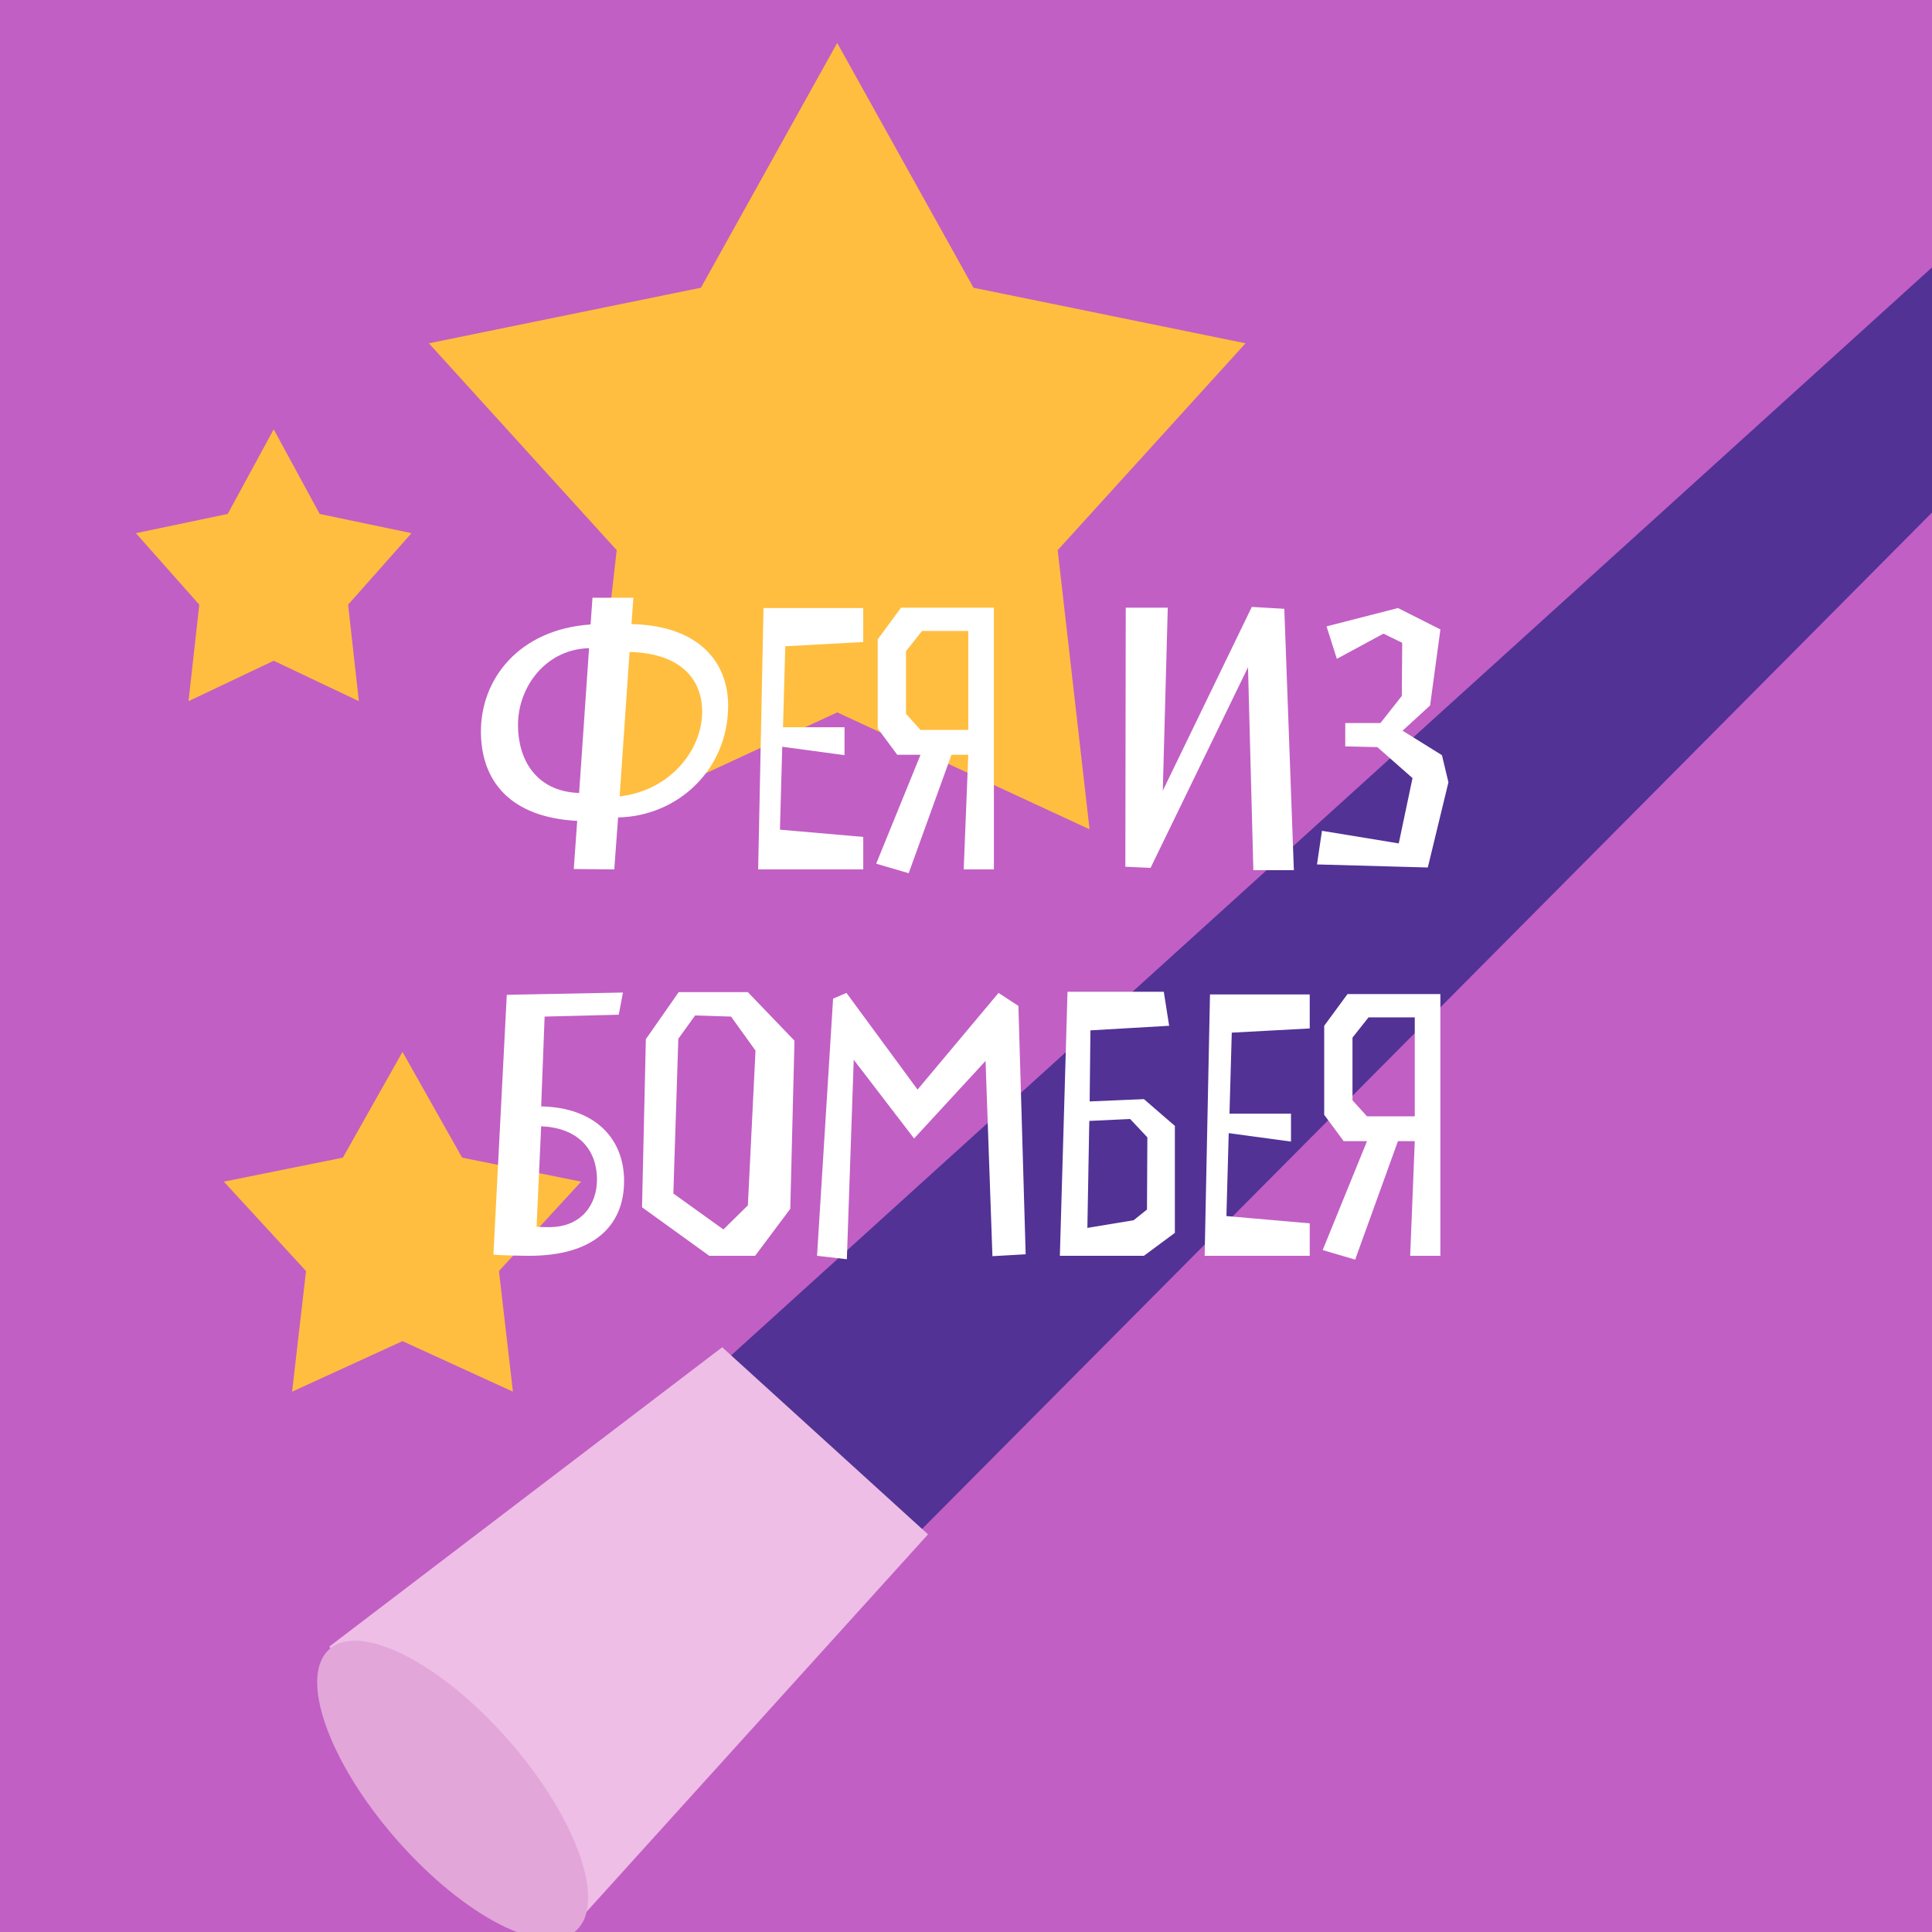
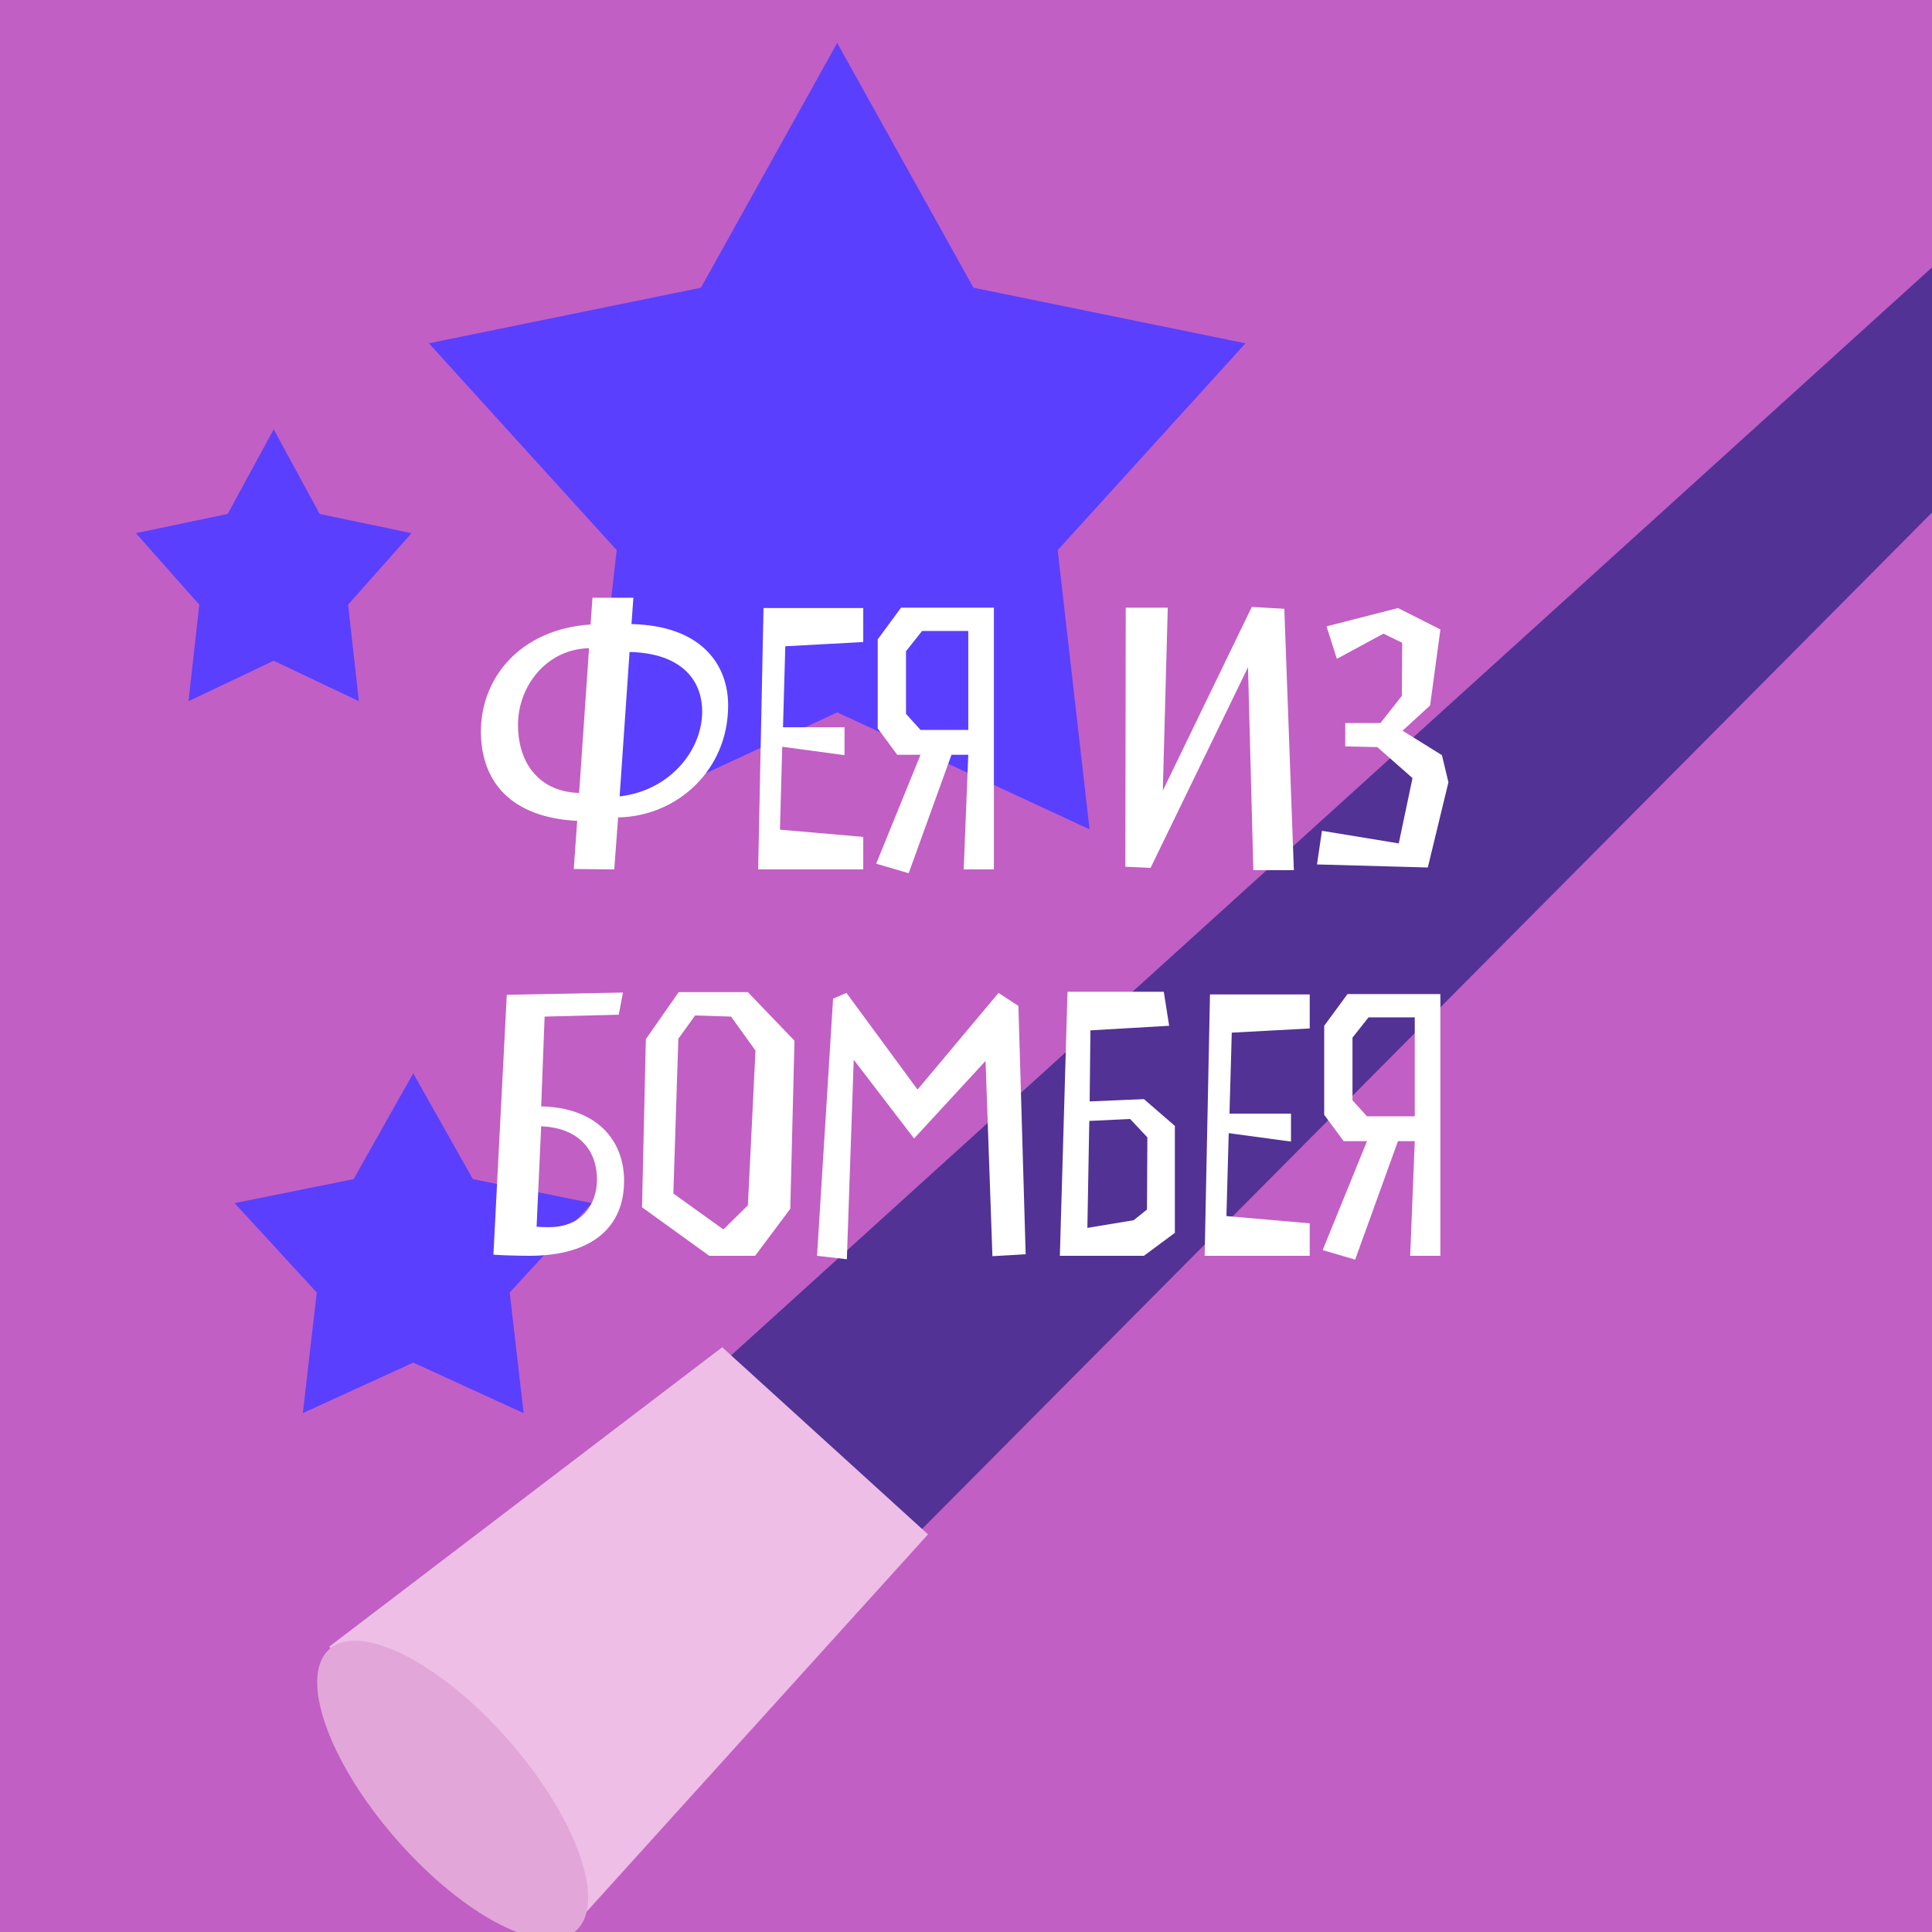
<svg xmlns="http://www.w3.org/2000/svg" width="180" height="180" viewBox="0 0 180 180" fill="none">
-   <g clip-path="url(#clip0_480_2346)">
+   <g clip-path="url(#clip0_551_1962)">
    <rect width="180" height="180" fill="#C15FC4" />
    <path d="M32 159L232.886 -23L239 -11.625L48.595 180L32 159Z" fill="#523295" />
    <path d="M67.285 125.52L30.676 153.413L53.339 179.562L86.462 142.953L67.285 125.52Z" fill="#EEBEE6" />
    <ellipse cx="42.171" cy="166.768" rx="6.973" ry="17.433" transform="rotate(-41.164 42.1706 166.768)" fill="#E2A6D9" />
-     <path d="M37.5 98L43.055 107.855L54.144 110.092L46.487 118.42L47.786 129.658L37.5 124.95L27.214 129.658L28.512 118.42L20.857 110.092L31.945 107.855L37.5 98Z" fill="#FFBE3F" />
-     <path d="M78 4L90.696 26.807L116.042 31.985L98.543 51.258L101.511 77.265L78 66.37L54.489 77.265L57.457 51.258L39.958 31.985L65.304 26.807L78 4Z" fill="#FFBE3F" />
-     <path d="M25.5 40L29.785 47.884L38.339 49.674L32.433 56.336L33.435 65.326L25.5 61.56L17.565 65.326L18.567 56.336L12.661 49.674L21.215 47.884L25.5 40Z" fill="#FFBE3F" />
+     <path d="M38.5 100L44.055 109.855L55.144 112.092L47.487 120.42L48.786 131.658L38.5 126.95L28.214 131.658L29.512 120.42L21.857 112.092L32.945 109.855L38.5 100Z" fill="#5A3FFF" />
+     <path d="M78 4L90.696 26.807L116.042 31.985L98.543 51.258L101.511 77.265L78 66.37L54.489 77.265L57.457 51.258L39.958 31.985L65.304 26.807L78 4Z" fill="#5A3FFF" />
+     <path d="M25.5 40L29.785 47.884L38.339 49.674L32.433 56.336L33.435 65.326L25.5 61.56L17.565 65.326L18.567 56.336L12.661 49.674L21.215 47.884L25.5 40Z" fill="#5A3FFF" />
    <path d="M57.587 76.158C63.105 76.052 67.839 71.744 67.839 65.728C67.839 61.812 65.241 58.287 58.833 58.145L59.011 55.688H55.201L55.023 58.18C48.331 58.643 44.806 63.271 44.806 68.148C44.806 72.741 47.512 76.158 53.777 76.479L53.457 80.964L57.231 81L57.587 76.158ZM53.955 73.88C49.897 73.738 48.259 70.712 48.259 67.543C48.259 64.019 50.823 60.494 54.881 60.388L53.955 73.88ZM65.419 66.297C65.419 69.928 62.393 73.666 57.729 74.2L58.655 60.744C63.389 60.85 65.419 63.271 65.419 66.297ZM73.164 60.21L80.427 59.818V56.65H71.135L70.636 81H80.427V77.974L72.666 77.298L72.879 69.572L78.682 70.356V67.757H72.951L73.164 60.21ZM90.213 70.32L89.786 81H92.599V56.614H83.948L81.776 59.569V67.864L83.592 70.32H85.763L81.634 80.466L84.66 81.356L88.647 70.32H90.213ZM90.213 68.006H85.763L84.411 66.511V60.672L85.906 58.786H90.213V68.006ZM120.546 81.071L119.656 56.721L116.63 56.543L108.335 73.666L108.798 56.614H104.882L104.846 80.751L107.196 80.858L116.274 62.168L116.772 81.071H120.546ZM122.701 80.537L133.025 80.822L134.947 72.883L134.342 70.356L130.675 68.077L133.239 65.728L134.2 58.643L130.248 56.65L123.591 58.358L124.552 61.384L128.895 59.035L130.64 59.889L130.604 64.838L128.611 67.365H125.335V69.537L128.326 69.608L131.601 72.492L130.319 78.579L123.164 77.404L122.701 80.537ZM45.97 116.893C46.754 116.964 48.605 117 49.317 117C55.297 117 58.145 114.223 58.145 110.022C58.145 106.142 55.511 103.187 50.42 103.08L50.741 94.714L57.647 94.536L58.039 92.472L47.216 92.685L45.97 116.893ZM51.168 114.33C50.812 114.33 50.42 114.33 49.993 114.294L50.42 104.932C53.731 105.074 55.618 106.961 55.618 109.916C55.618 112.158 54.23 114.33 51.168 114.33ZM66.082 117H70.353L73.629 112.621L74.02 96.957L69.677 92.436H63.233L60.172 96.815L59.816 112.479L66.082 117ZM68.111 94.714L70.389 97.883L69.677 112.301L67.399 114.544L62.735 111.197L63.198 96.779L64.764 94.608L68.111 94.714ZM85.485 101.514L78.863 92.507L77.617 93.041L76.122 117L78.899 117.32L79.54 98.737L85.164 106.071L91.822 98.844L92.462 117.036L95.559 116.858L94.883 93.718L93.032 92.507L85.485 101.514ZM109.46 114.864V104.896L106.577 102.404L101.521 102.618L101.593 95.996L108.926 95.569L108.428 92.4H99.457L98.745 117H106.577L109.46 114.864ZM101.308 114.401L101.486 104.433L105.295 104.255L106.897 105.964L106.861 112.692L105.615 113.689L101.308 114.401ZM114.761 96.21L122.024 95.818V92.65H112.732L112.234 117H122.024V113.974L114.263 113.298L114.476 105.572L120.279 106.356V103.757H114.548L114.761 96.21ZM131.811 106.32L131.383 117H134.196V92.614H125.545L123.373 95.569V103.864L125.189 106.32H127.361L123.231 116.466L126.257 117.356L130.244 106.32H131.811ZM131.811 104.006H127.361L126.008 102.511V96.672L127.503 94.786H131.811V104.006Z" fill="white" />
  </g>
  <defs>
-     <clipPath id="clip0_480_2346">
+     <clipPath id="clip0_551_1962">
      <rect width="180" height="180" fill="white" />
    </clipPath>
  </defs>
</svg>
